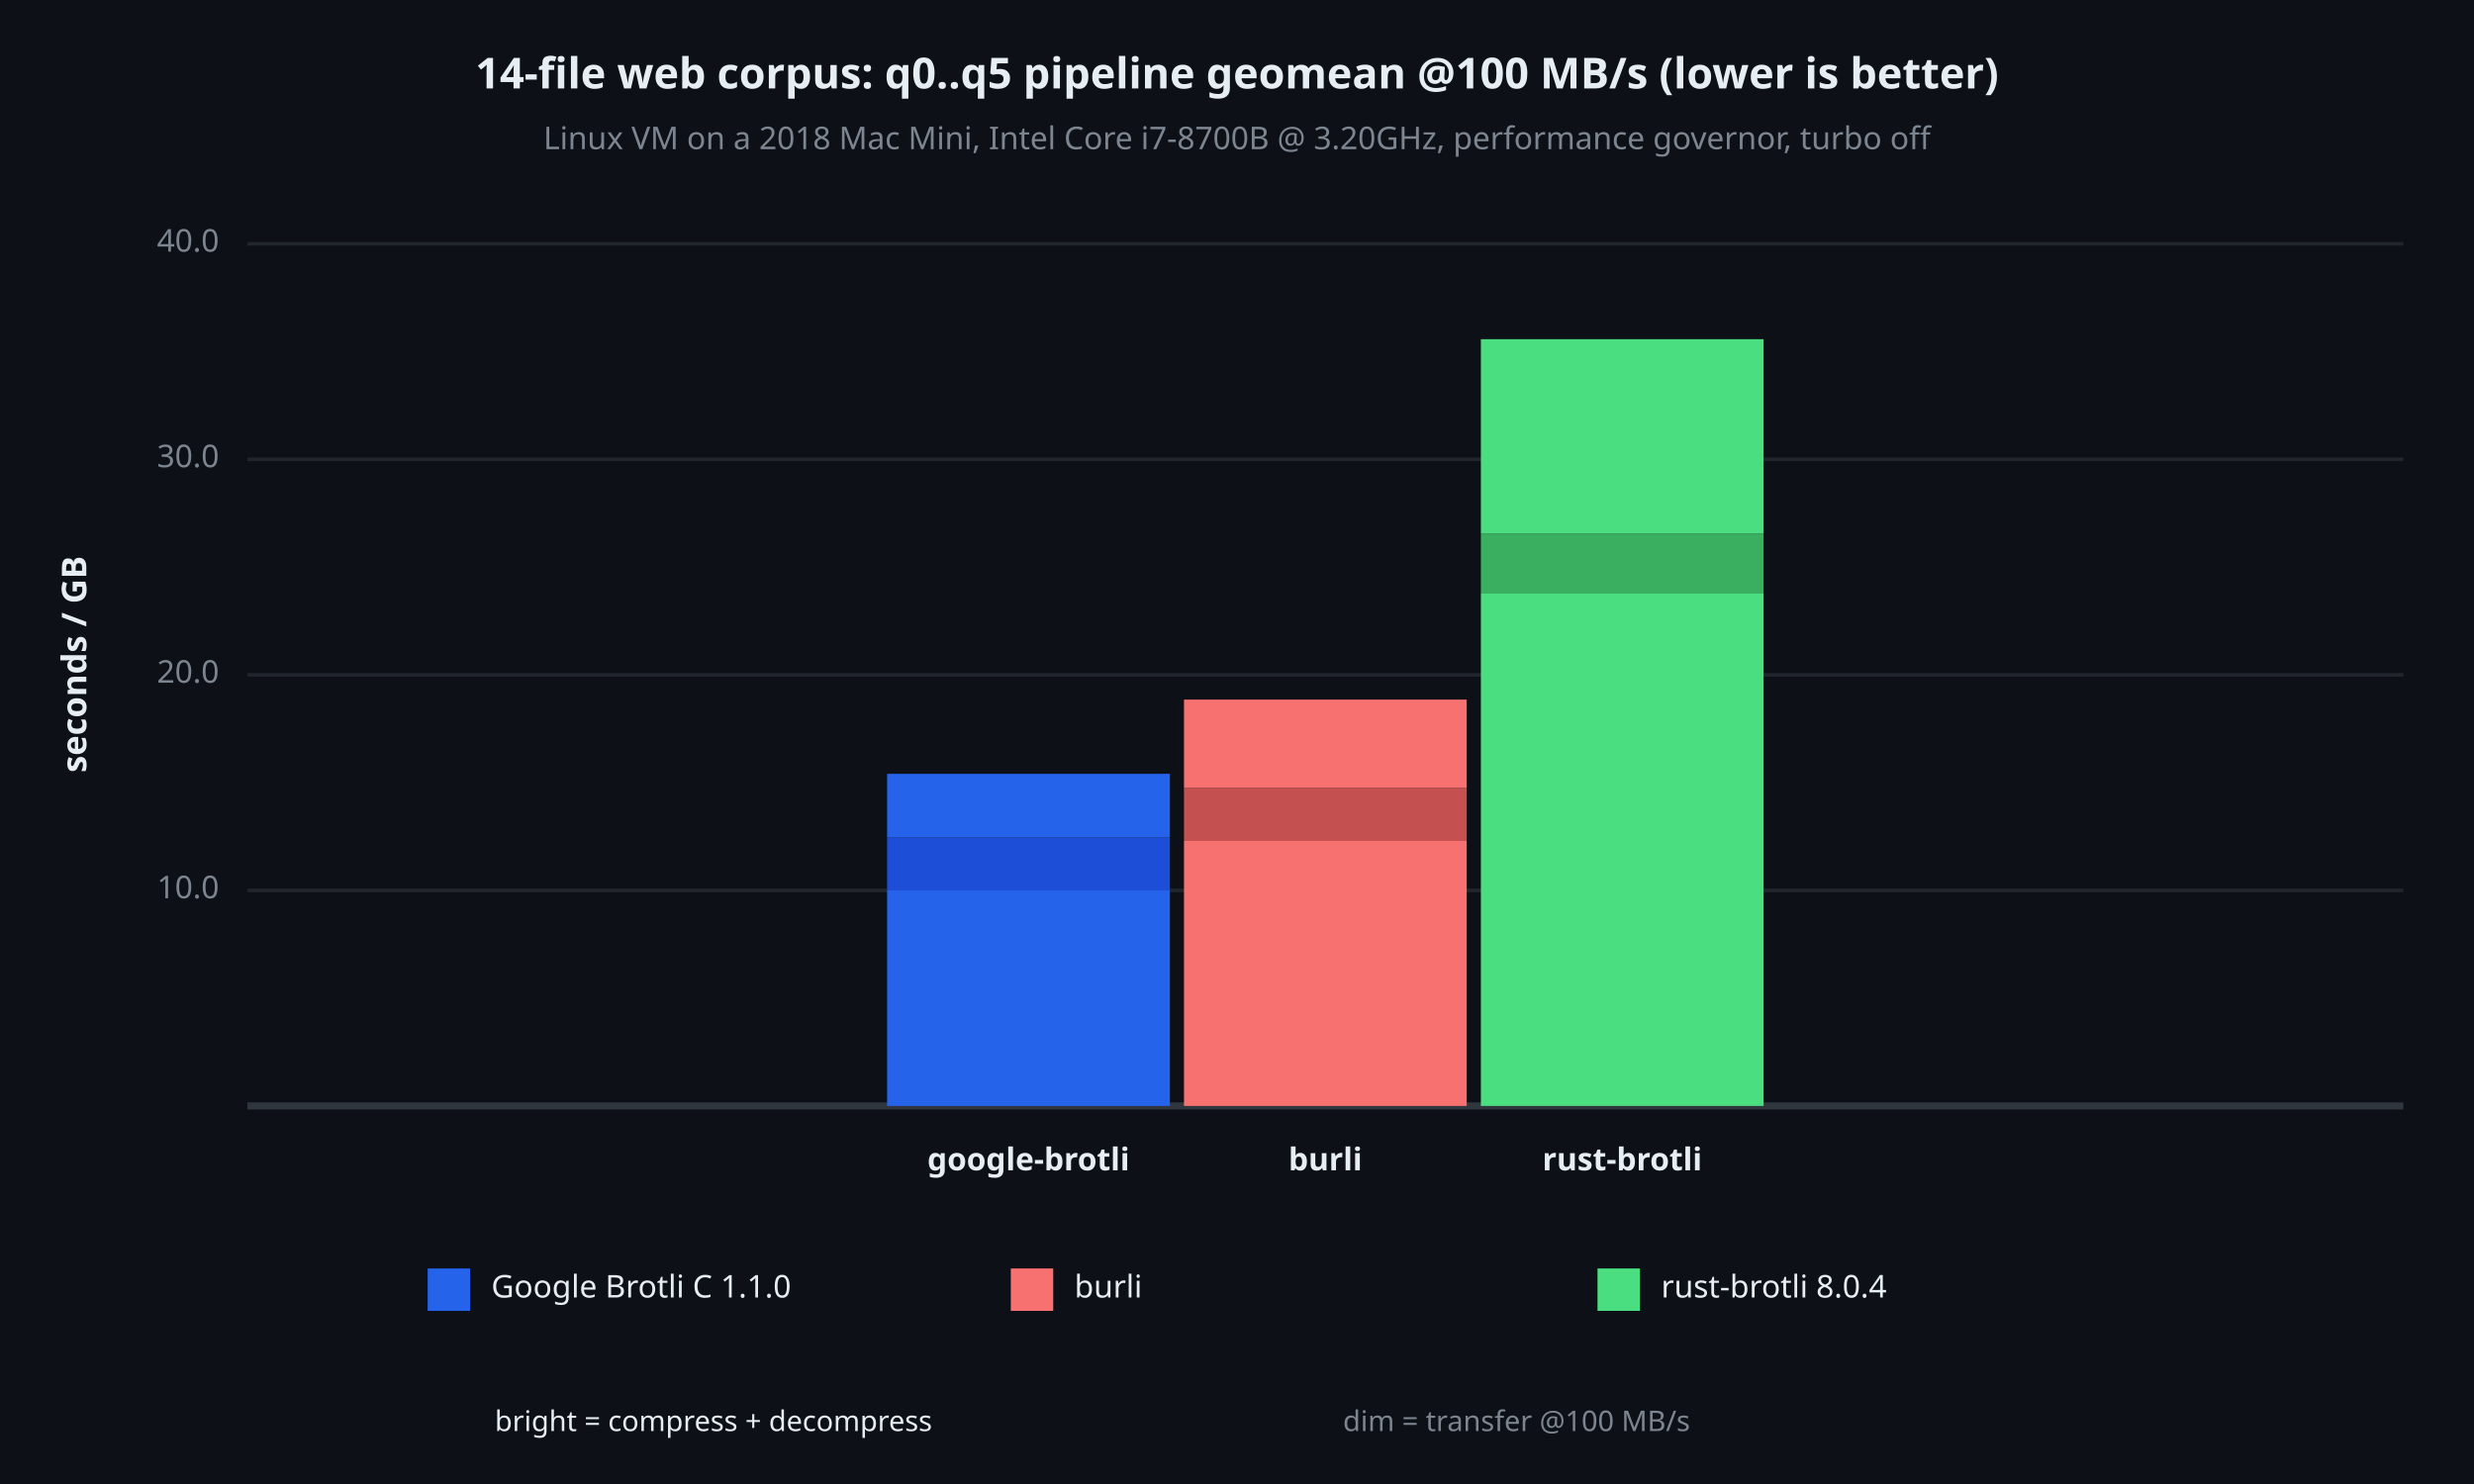
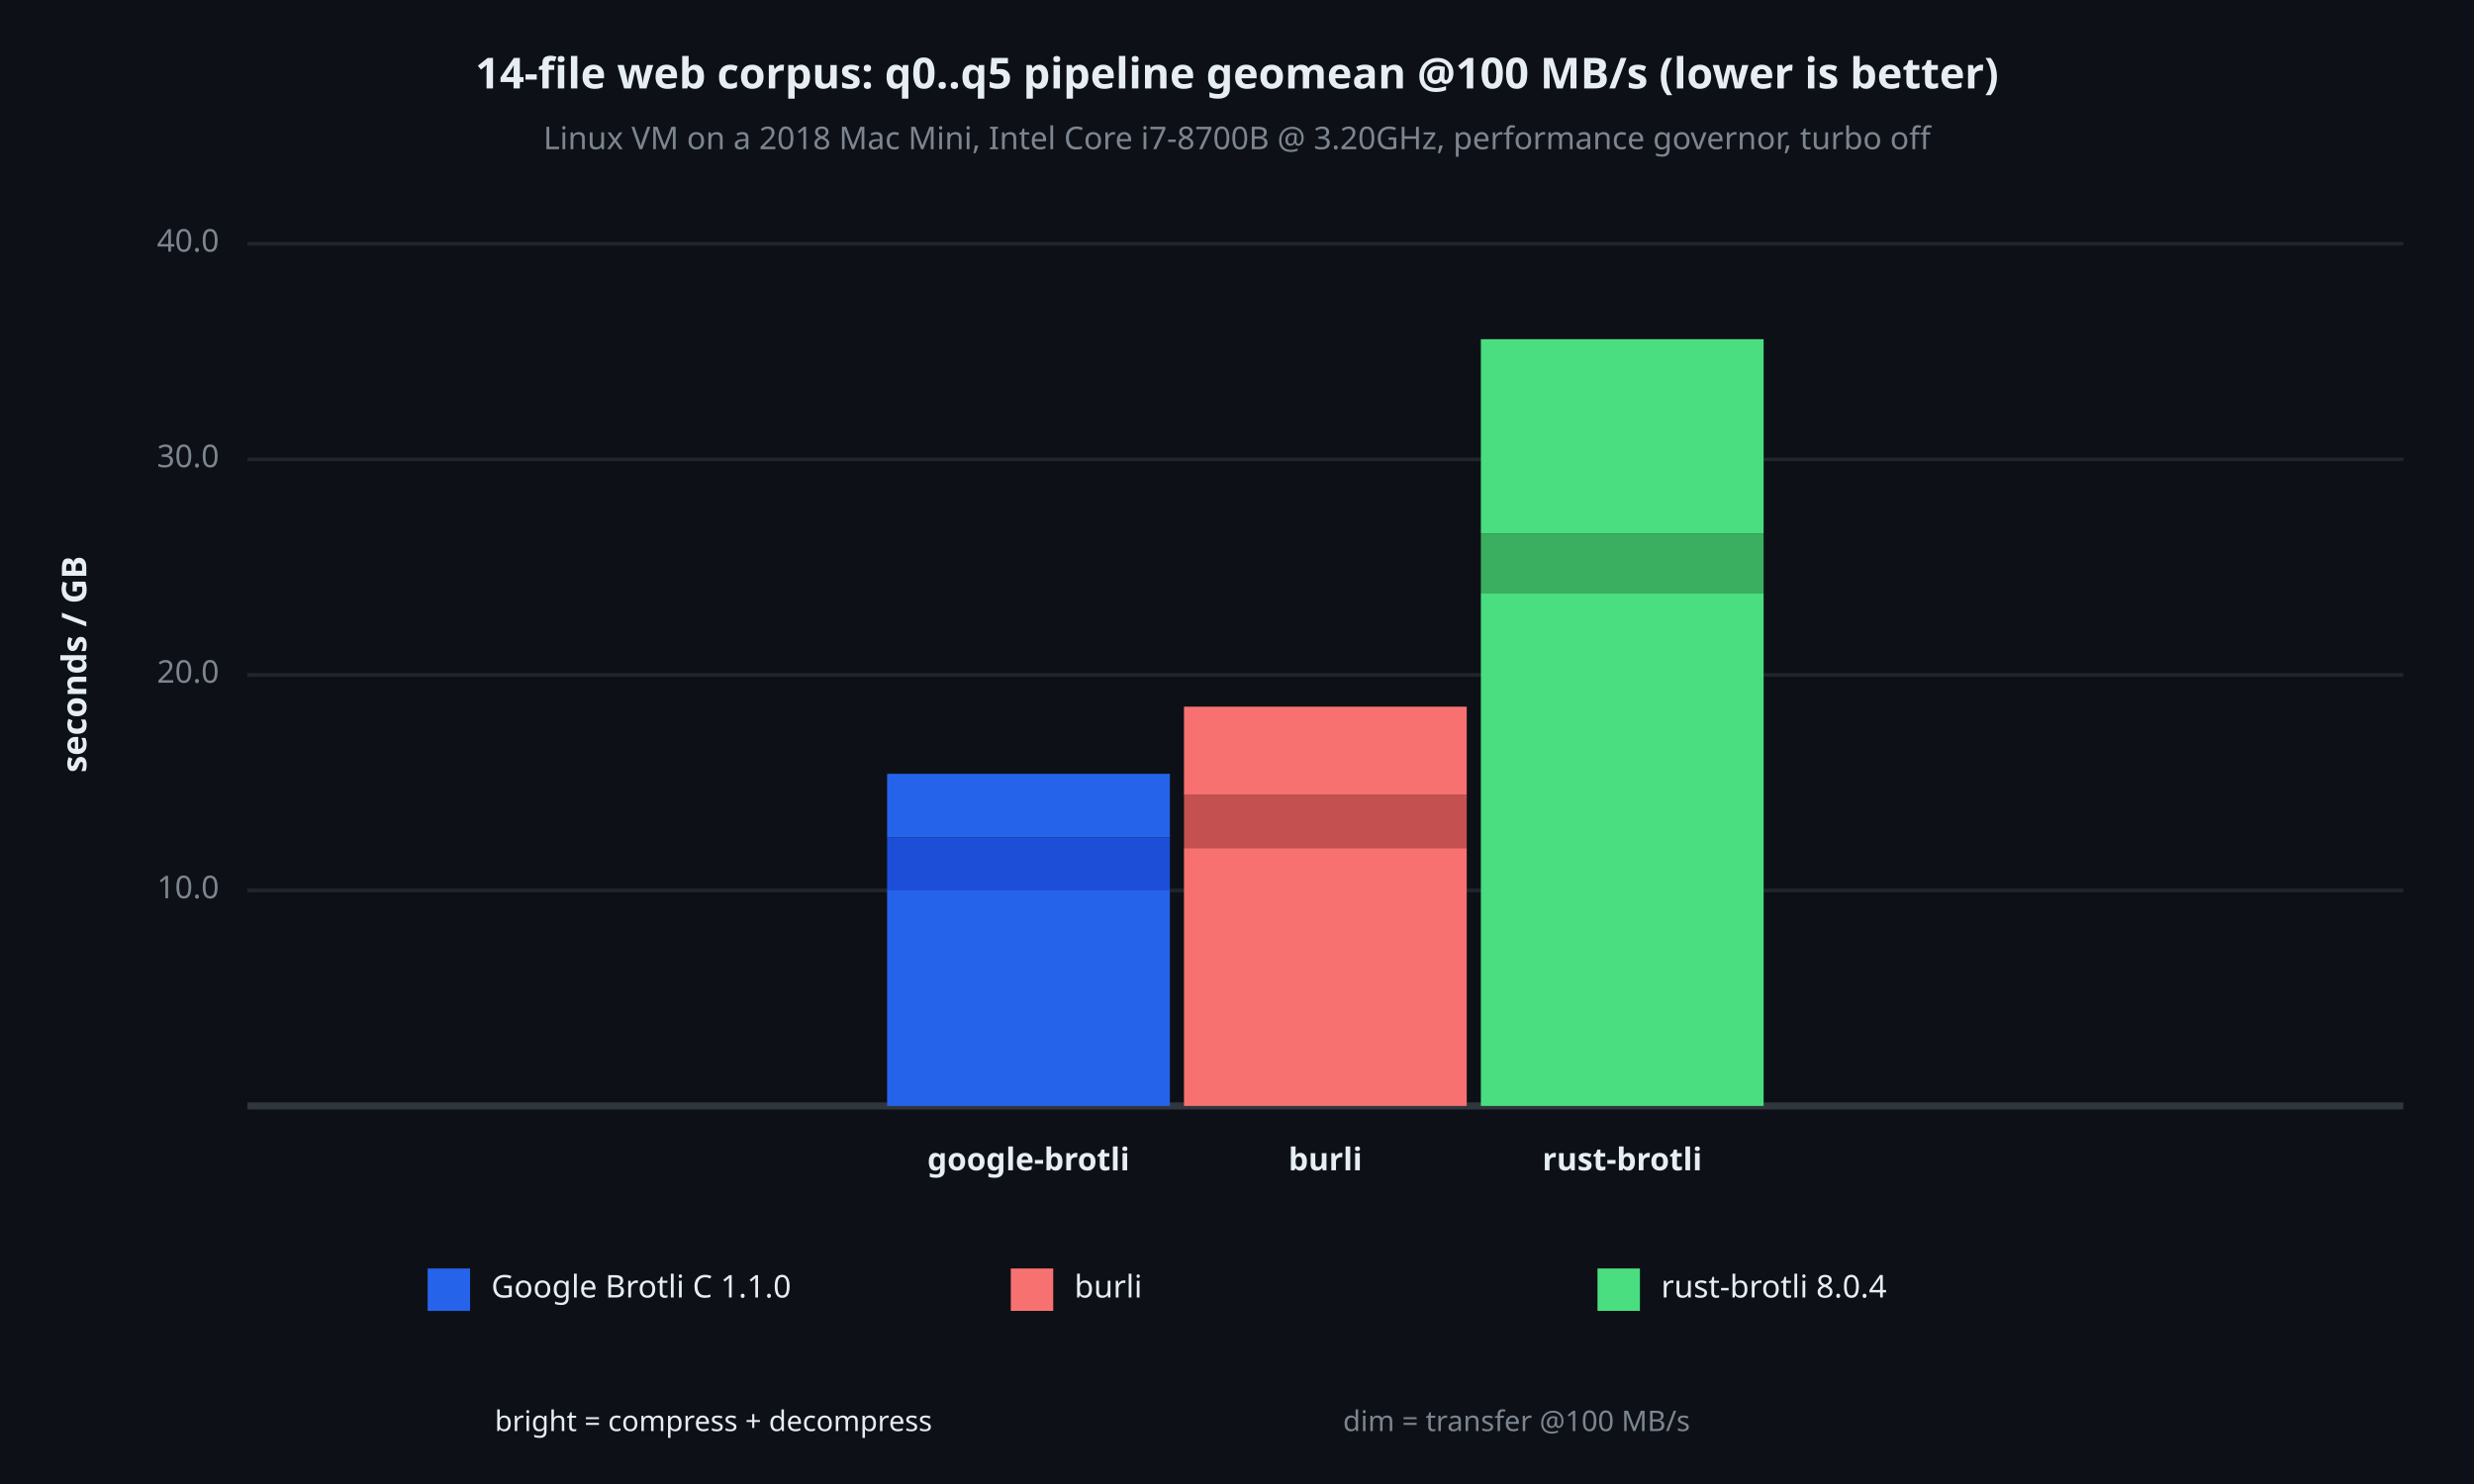
<svg xmlns="http://www.w3.org/2000/svg" viewBox="0 0 700 420" font-family="system-ui, -apple-system, sans-serif">
  <rect x="0" y="0" width="700" height="420" opacity="1" fill="#0D1117" stroke="none" />
  <text x="350" y="22" dy="0.5ex" text-anchor="middle" font-family="sans-serif" font-size="12.097" opacity="1" fill="#E6EDF3" font-weight="bold">
14-file web corpus: q0..q5 pipeline geomean @100 MB/s (lower is better)
</text>
  <text x="350" y="40" dy="0.5ex" text-anchor="middle" font-family="sans-serif" font-size="8.871" opacity="1" fill="#7D8590">
Linux VM on a 2018 Mac Mini, Intel Core i7-8700B @ 3.20GHz, performance governor, turbo off
</text>
  <text x="22" y="188" dy="0.5ex" text-anchor="middle" font-family="sans-serif" font-size="9.677" opacity="1" fill="#E6EDF3" font-weight="bold" transform="rotate(270, 22, 188)">
seconds / GB
</text>
  <polyline fill="none" opacity="1" stroke="#21262D" stroke-width="1" points="70,252 680,252 " />
  <text x="62" y="252" dy="0.5ex" text-anchor="end" font-family="sans-serif" font-size="8.871" opacity="1" fill="#7D8590">
10.0
</text>
  <polyline fill="none" opacity="1" stroke="#21262D" stroke-width="1" points="70,191 680,191 " />
  <text x="62" y="191" dy="0.5ex" text-anchor="end" font-family="sans-serif" font-size="8.871" opacity="1" fill="#7D8590">
20.0
</text>
  <polyline fill="none" opacity="1" stroke="#21262D" stroke-width="1" points="70,130 680,130 " />
  <text x="62" y="130" dy="0.5ex" text-anchor="end" font-family="sans-serif" font-size="8.871" opacity="1" fill="#7D8590">
30.0
</text>
  <polyline fill="none" opacity="1" stroke="#21262D" stroke-width="1" points="70,69 680,69 " />
  <text x="62" y="69" dy="0.5ex" text-anchor="end" font-family="sans-serif" font-size="8.871" opacity="1" fill="#7D8590">
40.0
</text>
  <polyline fill="none" opacity="1" stroke="#30363D" stroke-width="2" points="70,313 680,313 " />
  <rect x="251" y="252" width="80" height="61" opacity="1" fill="#2563EB" stroke="none" />
  <rect x="251" y="237" width="80" height="15" opacity="1" fill="#1D4ED8" stroke="none" />
  <rect x="251" y="219" width="80" height="18" opacity="1" fill="#2563EB" stroke="none" />
  <text x="291" y="329" dy="0.5ex" text-anchor="middle" font-family="sans-serif" font-size="8.871" opacity="1" fill="#E6EDF3" font-weight="bold">
google-brotli
</text>
-   <rect x="335" y="238" width="80" height="75" opacity="1" fill="#F87171" stroke="none" />
-   <rect x="335" y="223" width="80" height="15" opacity="1" fill="#C45050" stroke="none" />
-   <rect x="335" y="198" width="80" height="25" opacity="1" fill="#F87171" stroke="none" />
+   <rect x="335" y="240" width="80" height="73" opacity="1" fill="#F87171" stroke="none" />
+   <rect x="335" y="225" width="80" height="15" opacity="1" fill="#C45050" stroke="none" />
+   <rect x="335" y="200" width="80" height="25" opacity="1" fill="#F87171" stroke="none" />
  <text x="375" y="329" dy="0.5ex" text-anchor="middle" font-family="sans-serif" font-size="8.871" opacity="1" fill="#E6EDF3" font-weight="bold">
burli
</text>
  <rect x="419" y="168" width="80" height="145" opacity="1" fill="#4ADE80" stroke="none" />
  <rect x="419" y="151" width="80" height="17" opacity="1" fill="#3AAF60" stroke="none" />
  <rect x="419" y="96" width="80" height="55" opacity="1" fill="#4ADE80" stroke="none" />
  <text x="459" y="329" dy="0.5ex" text-anchor="middle" font-family="sans-serif" font-size="8.871" opacity="1" fill="#E6EDF3" font-weight="bold">
rust-brotli
</text>
  <rect x="121" y="359" width="12" height="12" opacity="1" fill="#2563EB" stroke="none" />
  <text x="139" y="365" dy="0.5ex" text-anchor="start" font-family="sans-serif" font-size="8.871" opacity="1" fill="#E6EDF3">
Google Brotli C 1.1.0
</text>
  <rect x="286" y="359" width="12" height="12" opacity="1" fill="#F87171" stroke="none" />
  <text x="304" y="365" dy="0.5ex" text-anchor="start" font-family="sans-serif" font-size="8.871" opacity="1" fill="#E6EDF3">
burli
</text>
  <rect x="452" y="359" width="12" height="12" opacity="1" fill="#4ADE80" stroke="none" />
  <text x="470" y="365" dy="0.5ex" text-anchor="start" font-family="sans-serif" font-size="8.871" opacity="1" fill="#E6EDF3">
rust-brotli 8.0.4
</text>
  <text x="140" y="403" dy="0.5ex" text-anchor="start" font-family="sans-serif" font-size="8.065" opacity="1" fill="#E6EDF3">
bright = compress + decompress
</text>
  <text x="380" y="403" dy="0.5ex" text-anchor="start" font-family="sans-serif" font-size="8.065" opacity="1" fill="#7D8590">
dim = transfer @100 MB/s
</text>
</svg>
